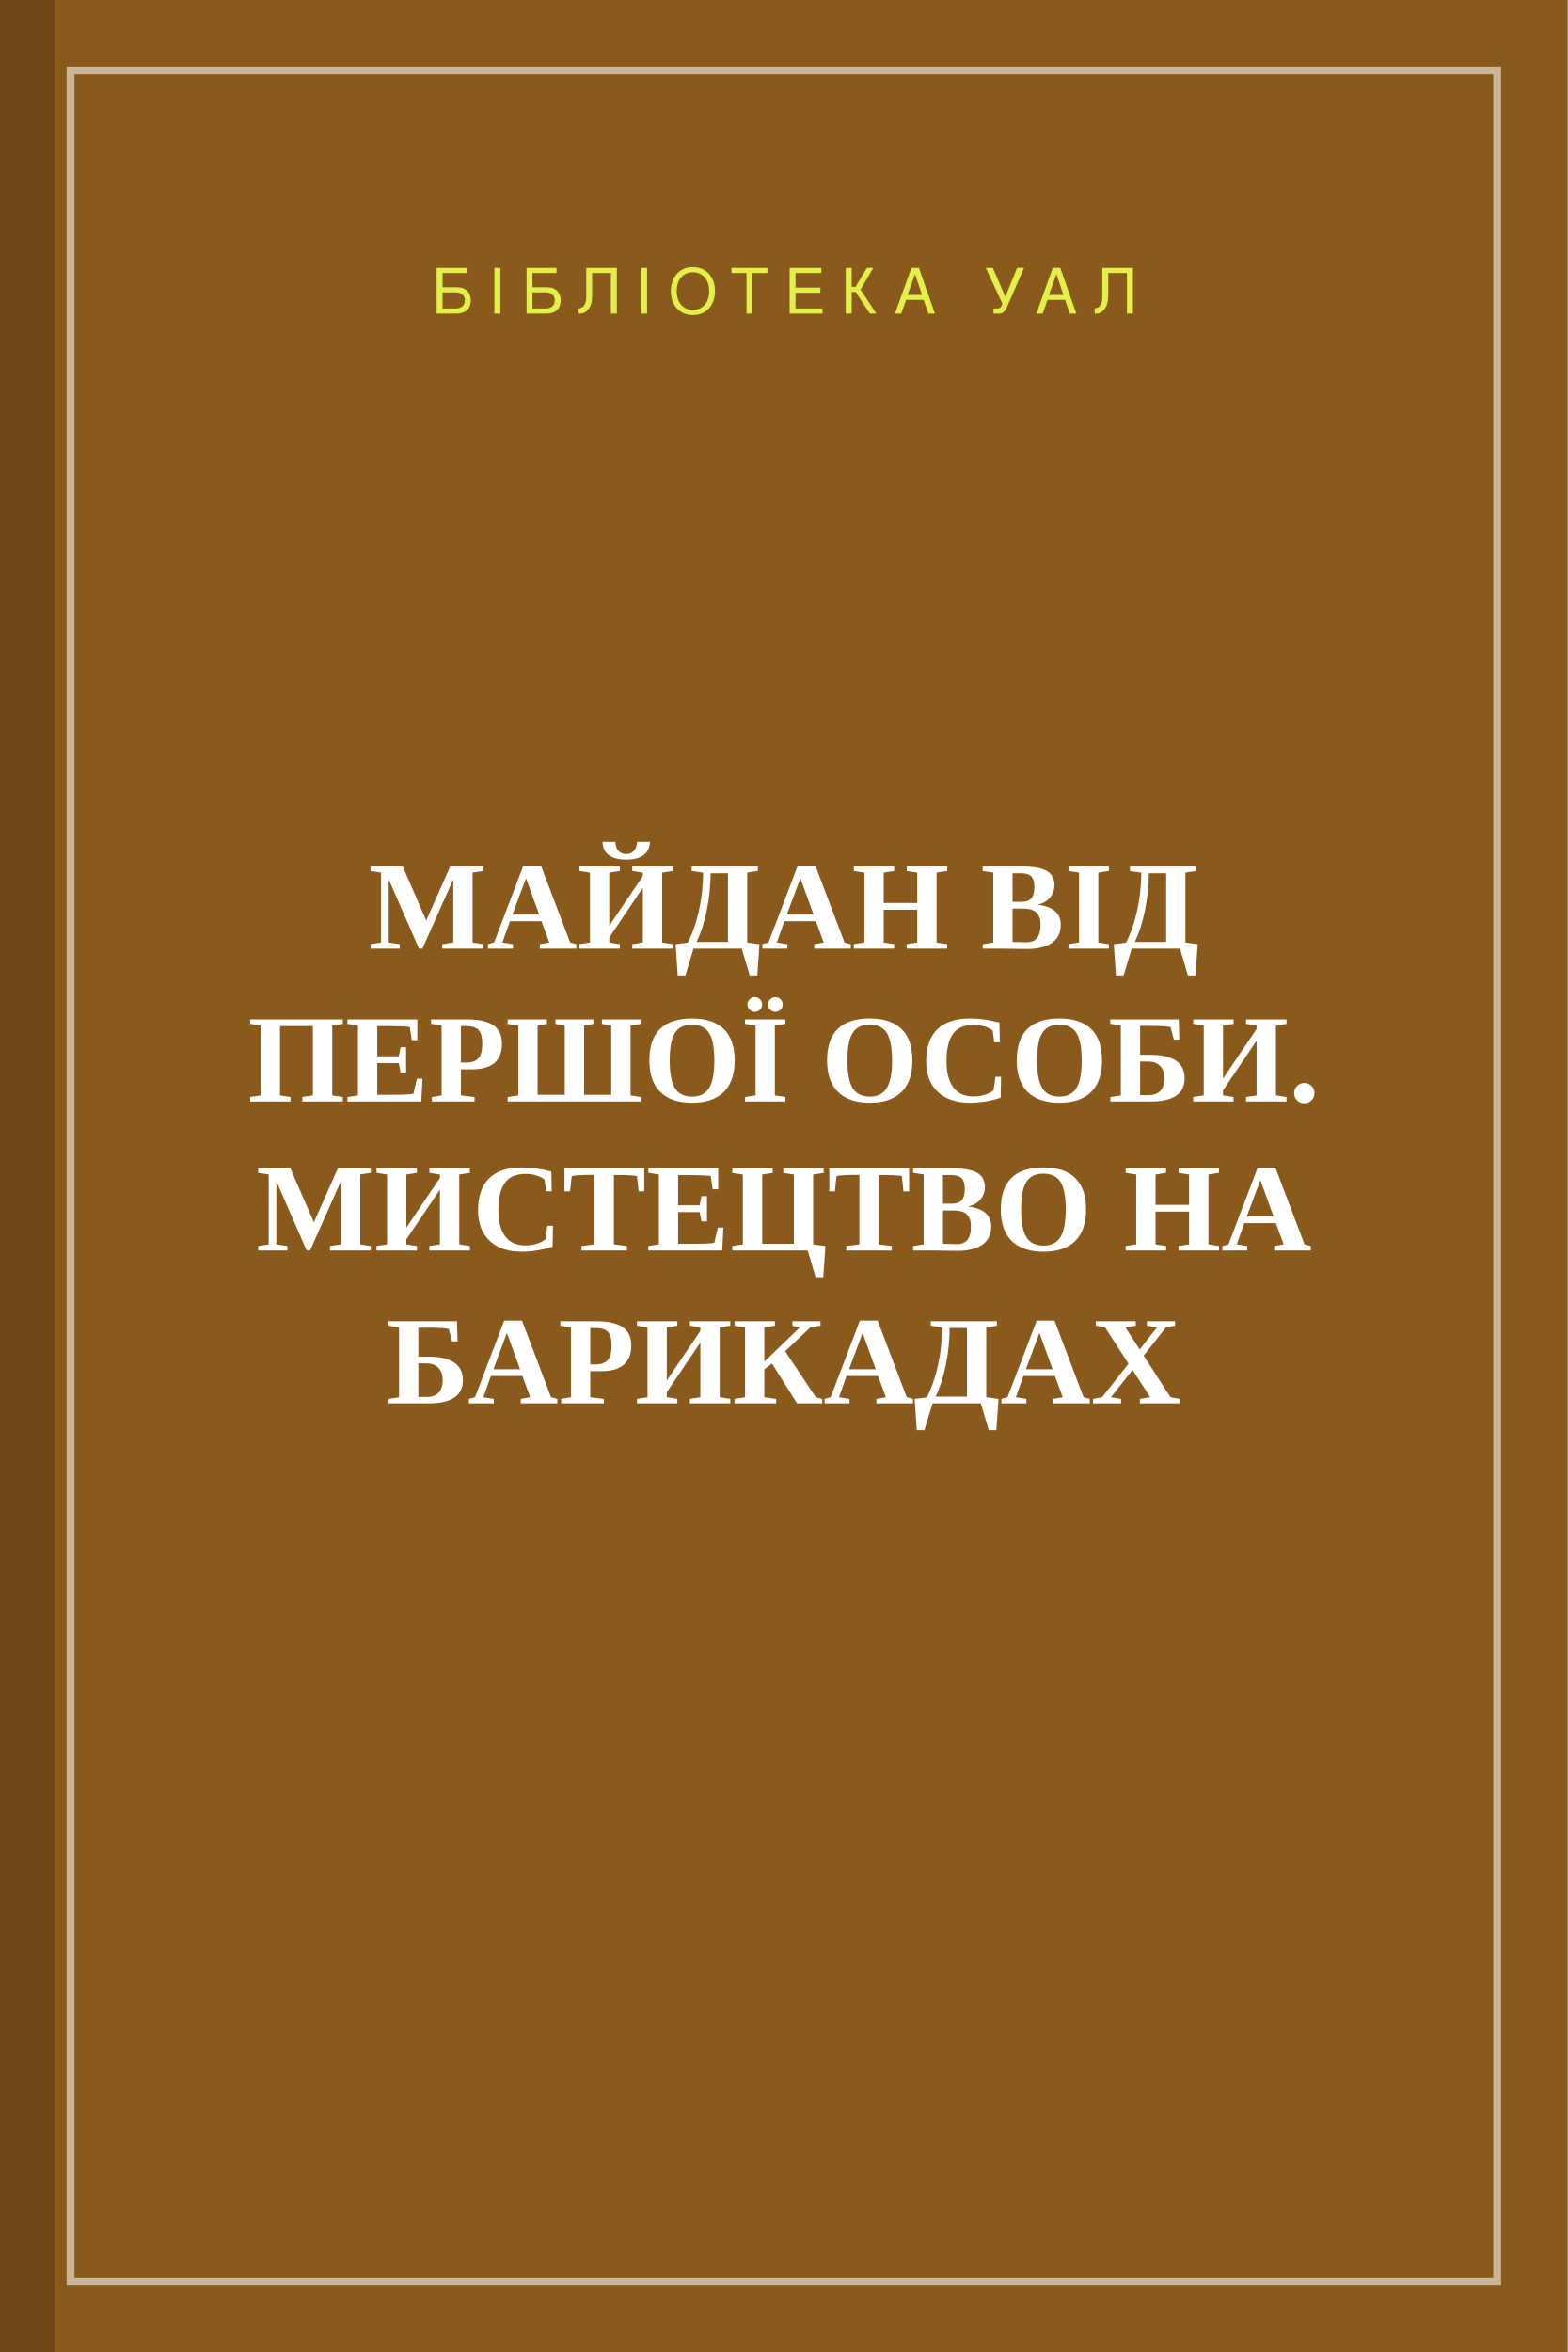
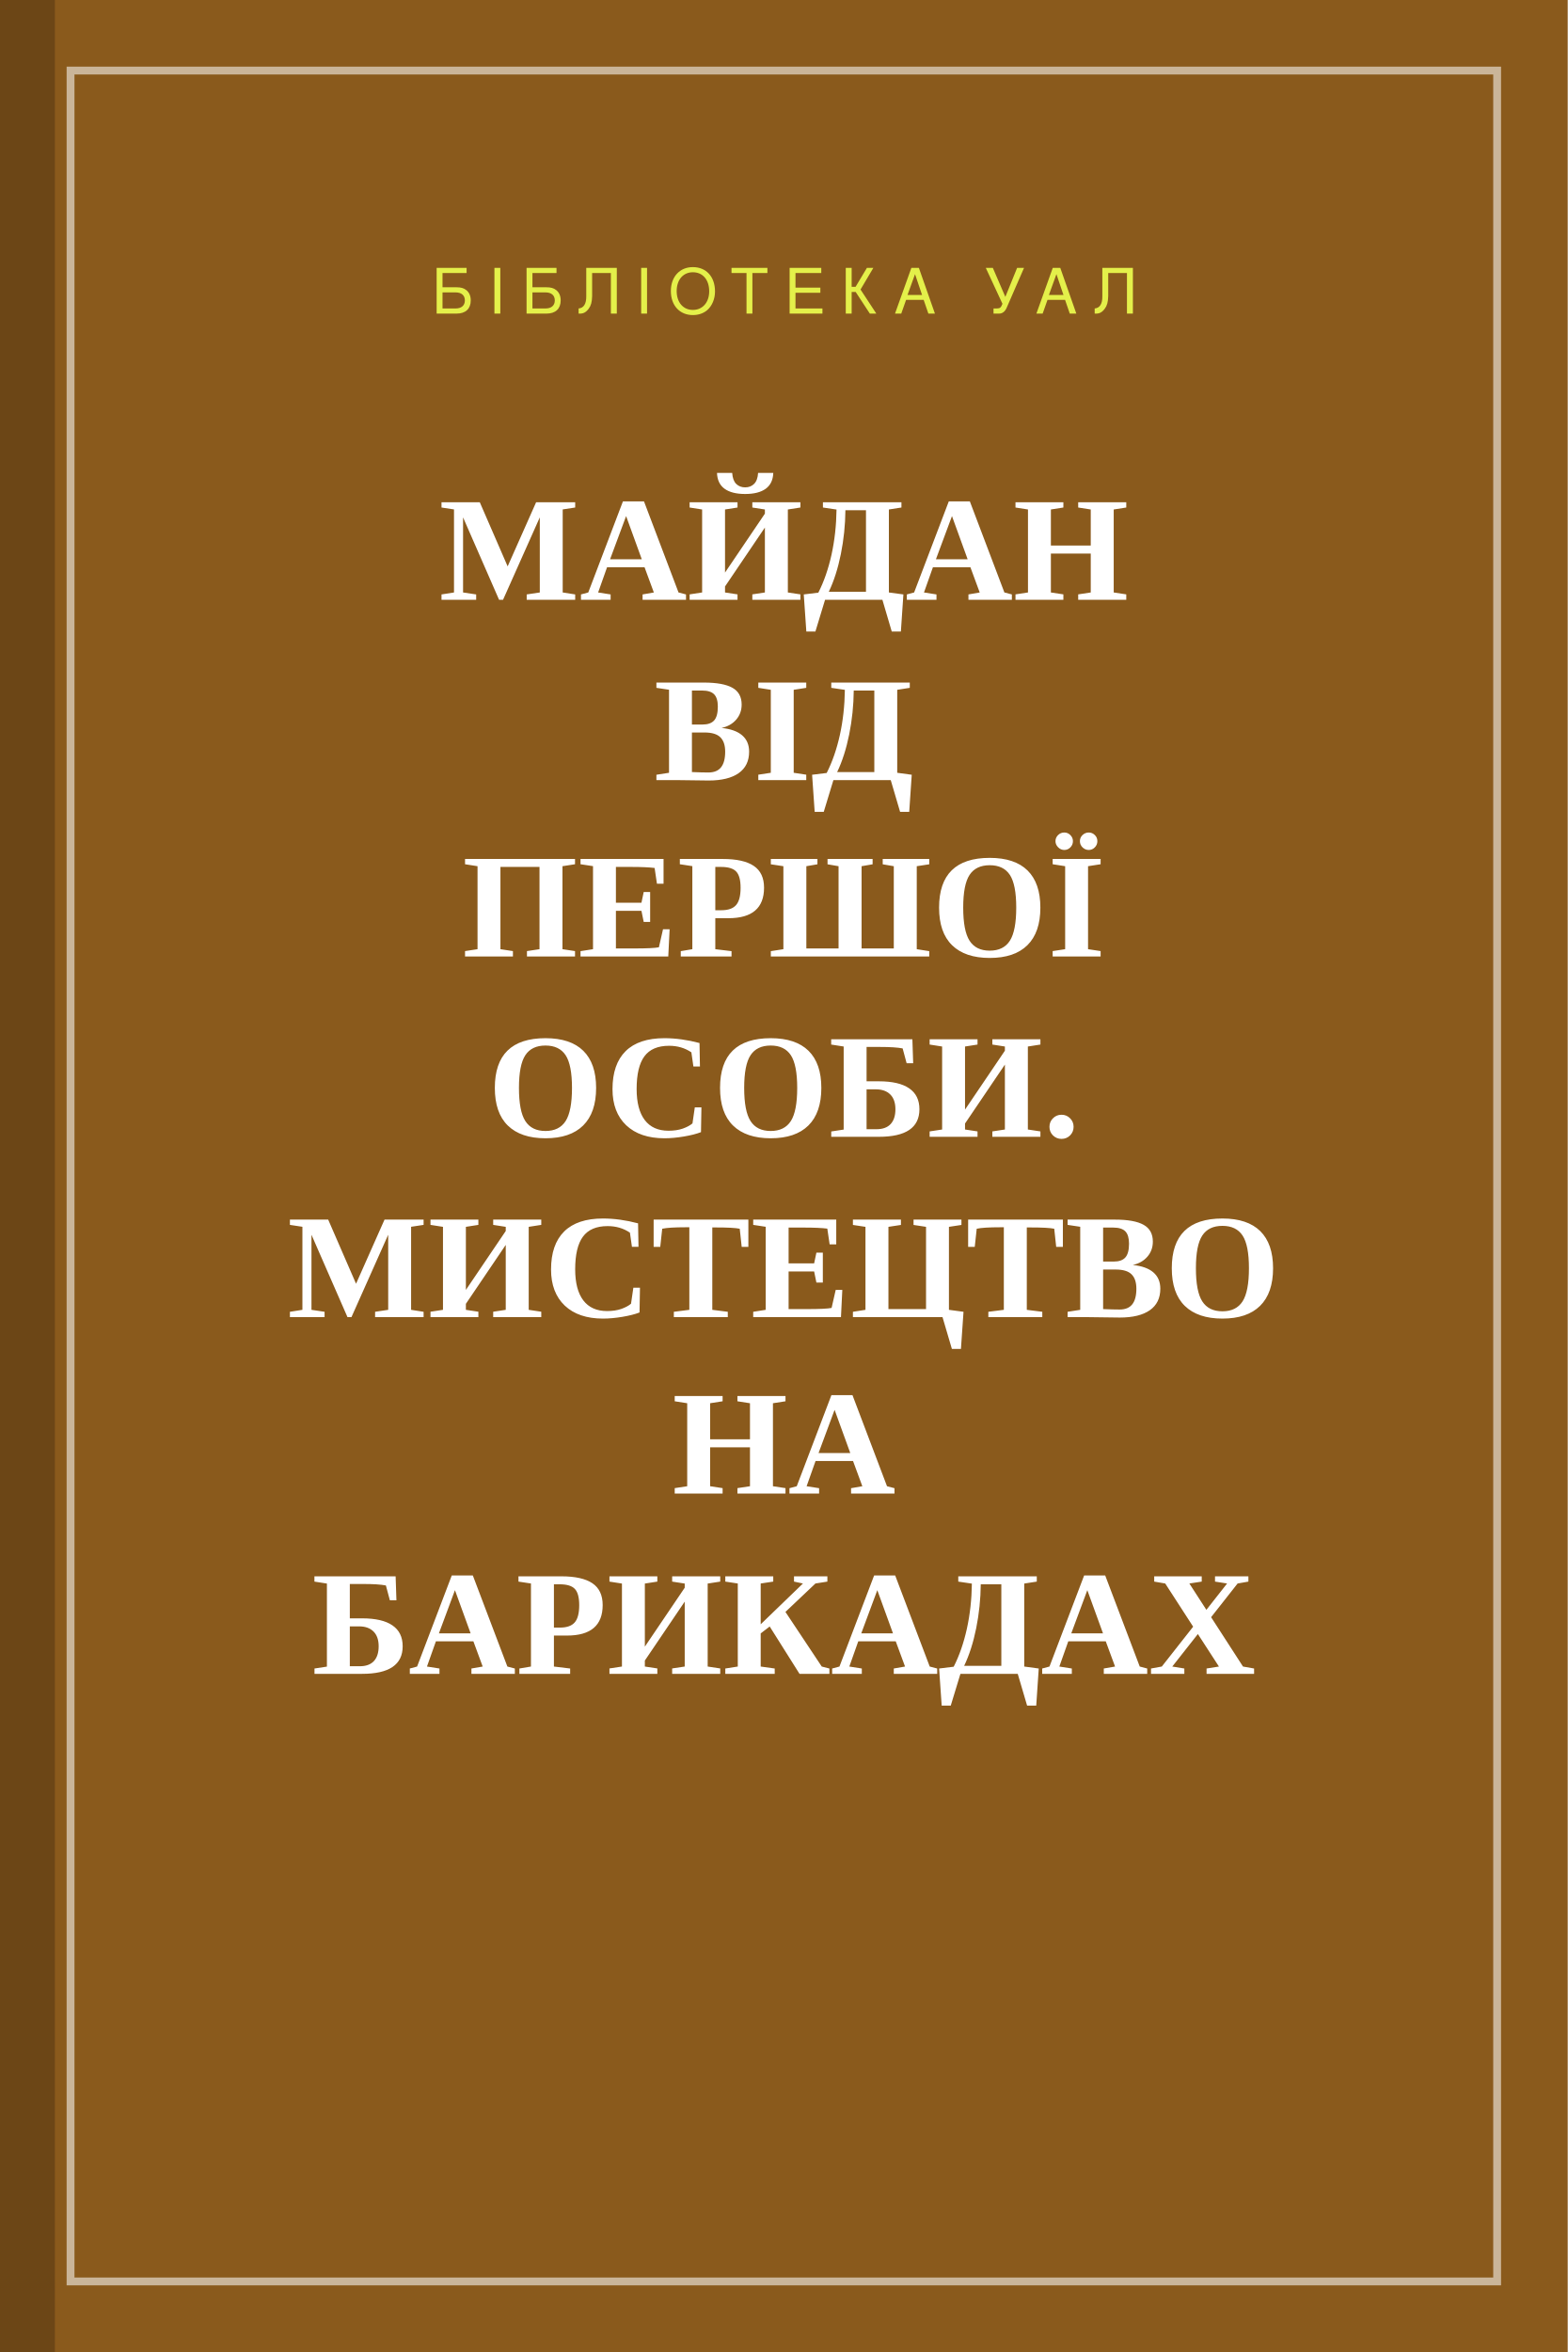
<svg xmlns="http://www.w3.org/2000/svg" viewBox="0 0 400 600" width="400" height="600">
  <rect width="400" height="600" fill="#8a5a1c" />
  <rect x="18" y="18" width="364" height="564" fill="none" stroke="#fff" stroke-opacity=".55" stroke-width="2" />
  <rect x="0" y="0" width="14" height="600" fill="#000" fill-opacity=".22" />
  <g fill="#fff" font-family="Georgia, 'Times New Roman', serif" font-weight="700" text-anchor="middle">
-     <text x="200" y="242" font-size="32">МАЙДАН ВІД</text>
-     <text x="200" y="281" font-size="32">ПЕРШОЇ ОСОБИ.</text>
-     <text x="200" y="319" font-size="32">МИСТЕЦТВО НА</text>
-     <text x="200" y="358" font-size="32">БАРИКАДАХ</text>
+     <text x="200" y="153" font-size="38">МАЙДАН</text>
+     <text x="200" y="199" font-size="38">ВІД</text>
+     <text x="200" y="244" font-size="38">ПЕРШОЇ</text>
+     <text x="200" y="290" font-size="38">ОСОБИ.</text>
+     <text x="200" y="336" font-size="38">МИСТЕЦТВО</text>
+     <text x="200" y="381" font-size="38">НА</text>
+     <text x="200" y="427" font-size="38">БАРИКАДАХ</text>
  </g>
-   <text x="200" y="520" fill="#fff" fill-opacity=".85" font-family="Helvetica, Arial, sans-serif" font-size="22" text-anchor="middle" />
+   <g fill="#fff" fill-opacity=".85" font-family="Helvetica, Arial, sans-serif" text-anchor="middle" />
  <text x="200" y="80" fill="#e4f04a" font-family="Helvetica, Arial, sans-serif" font-size="16" letter-spacing="4" text-anchor="middle">БІБЛІОТЕКА УАЛ</text>
</svg>
